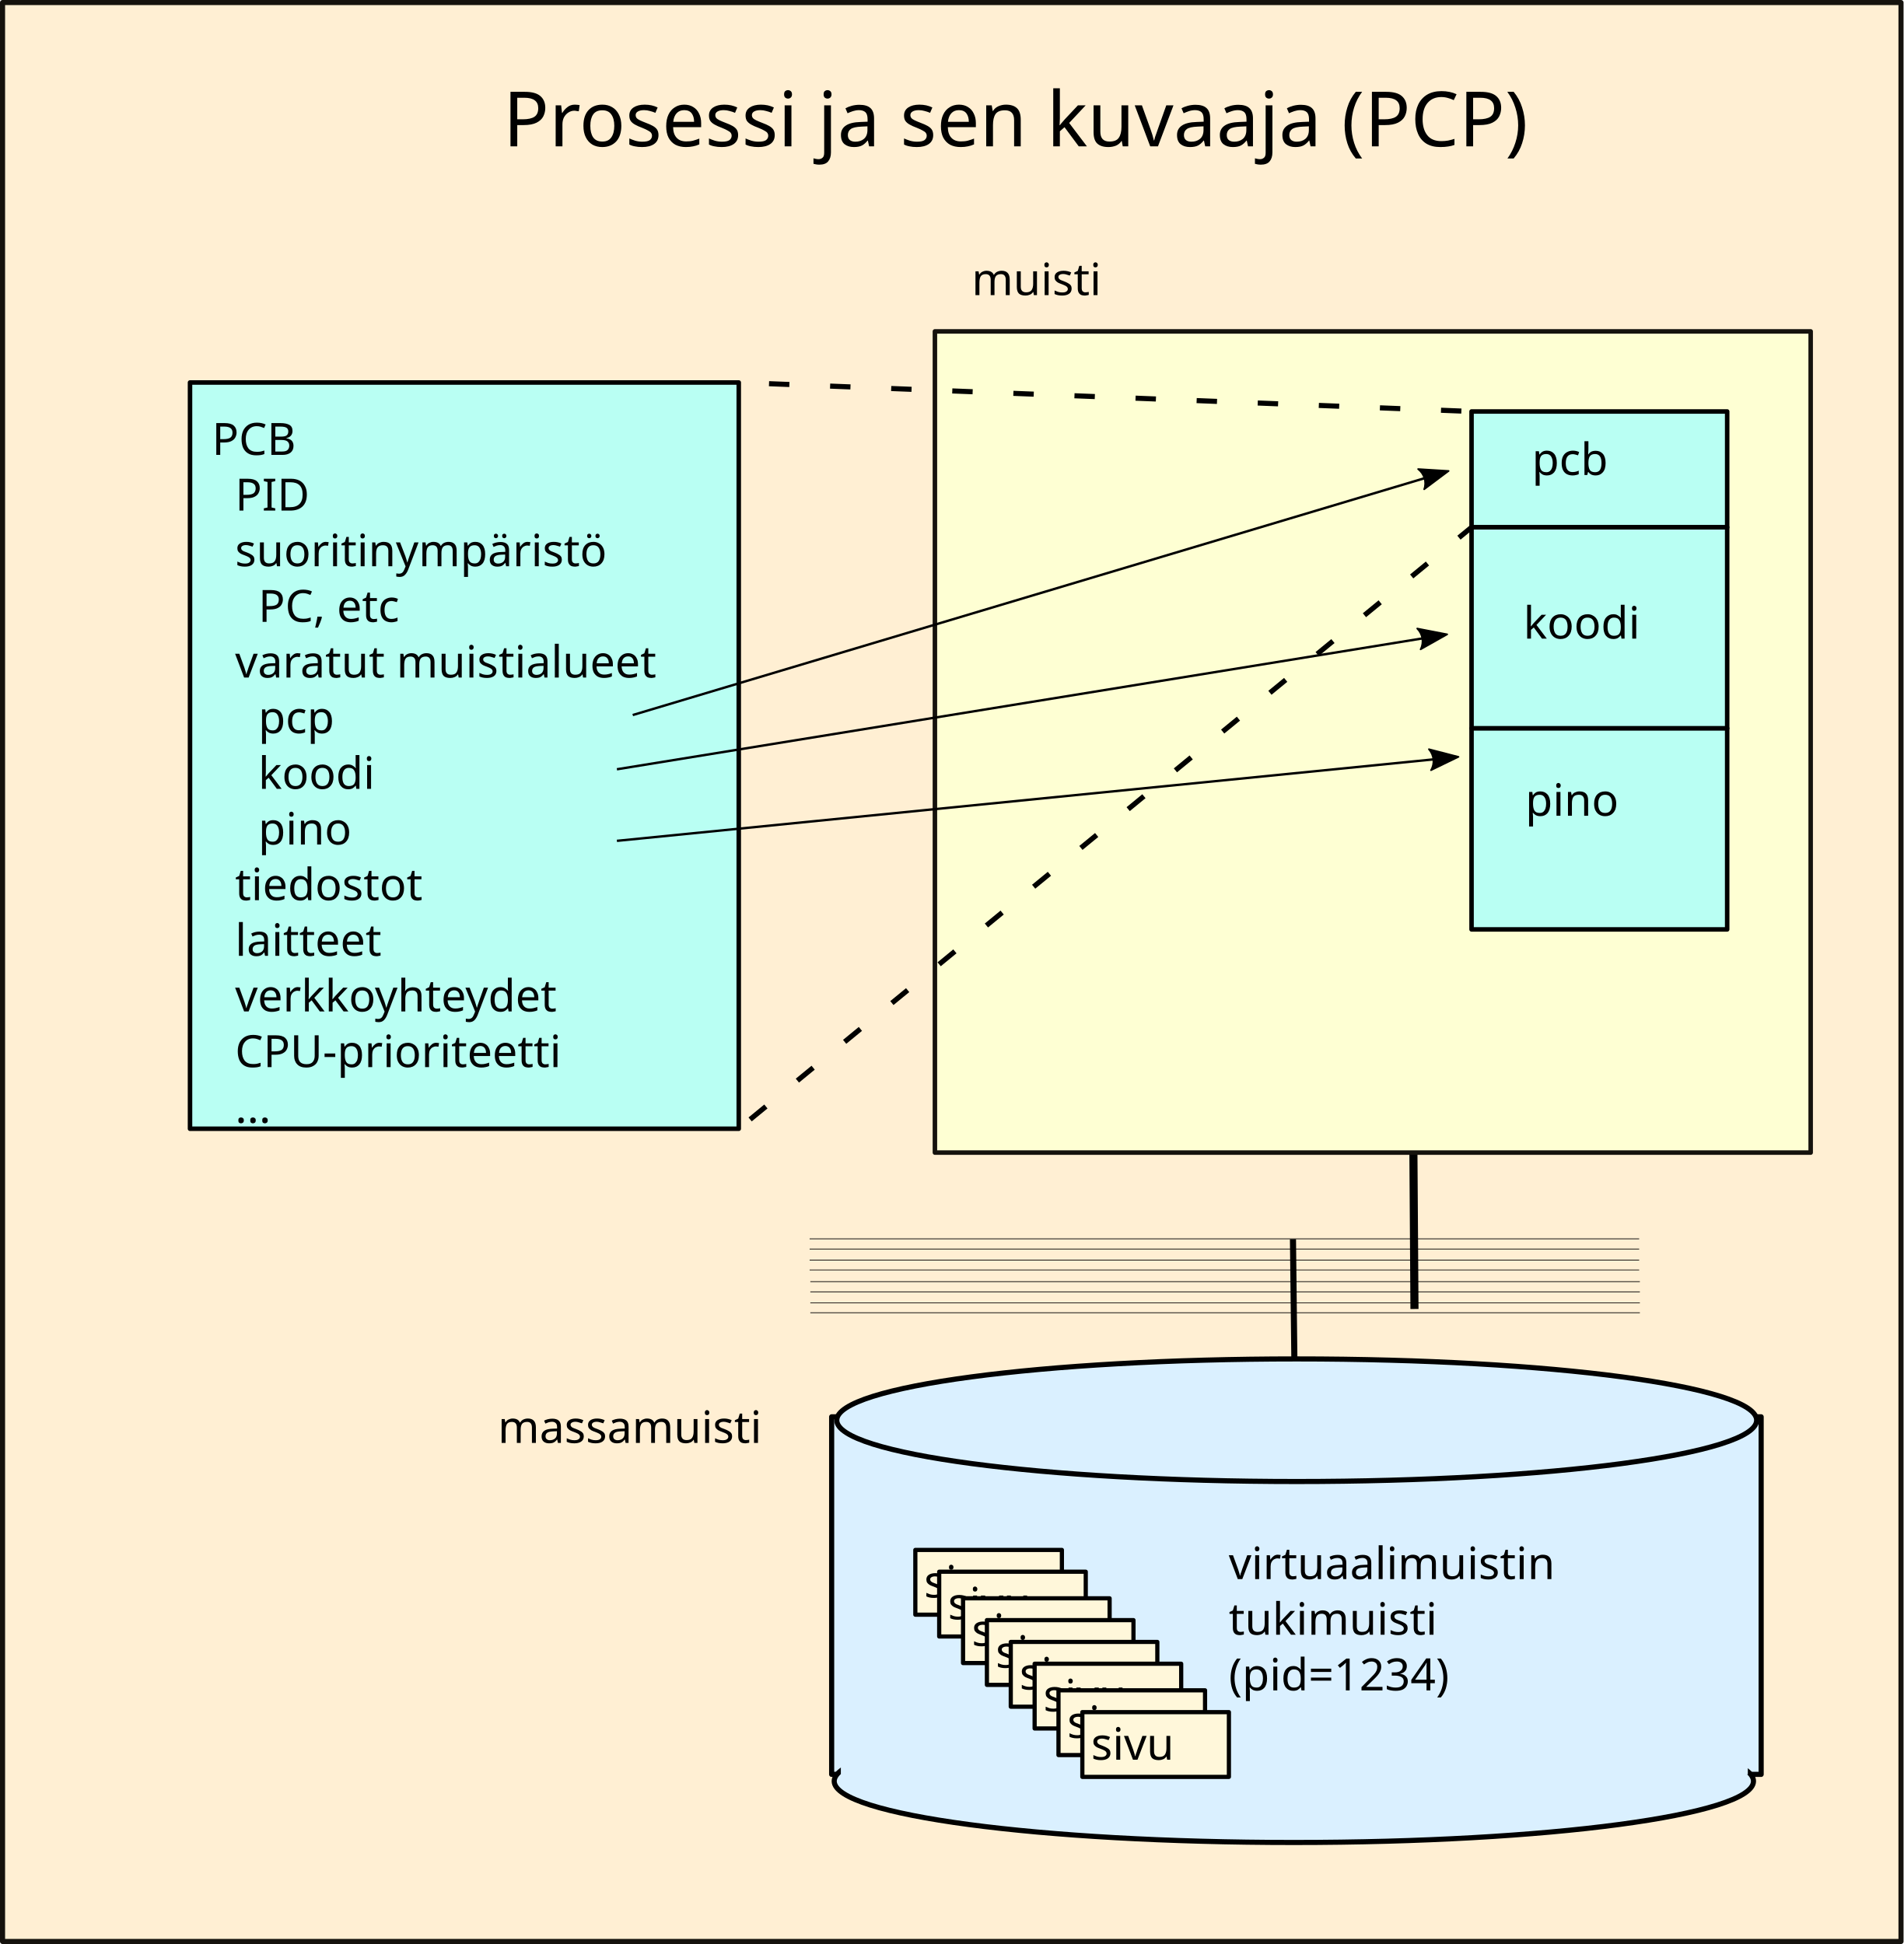
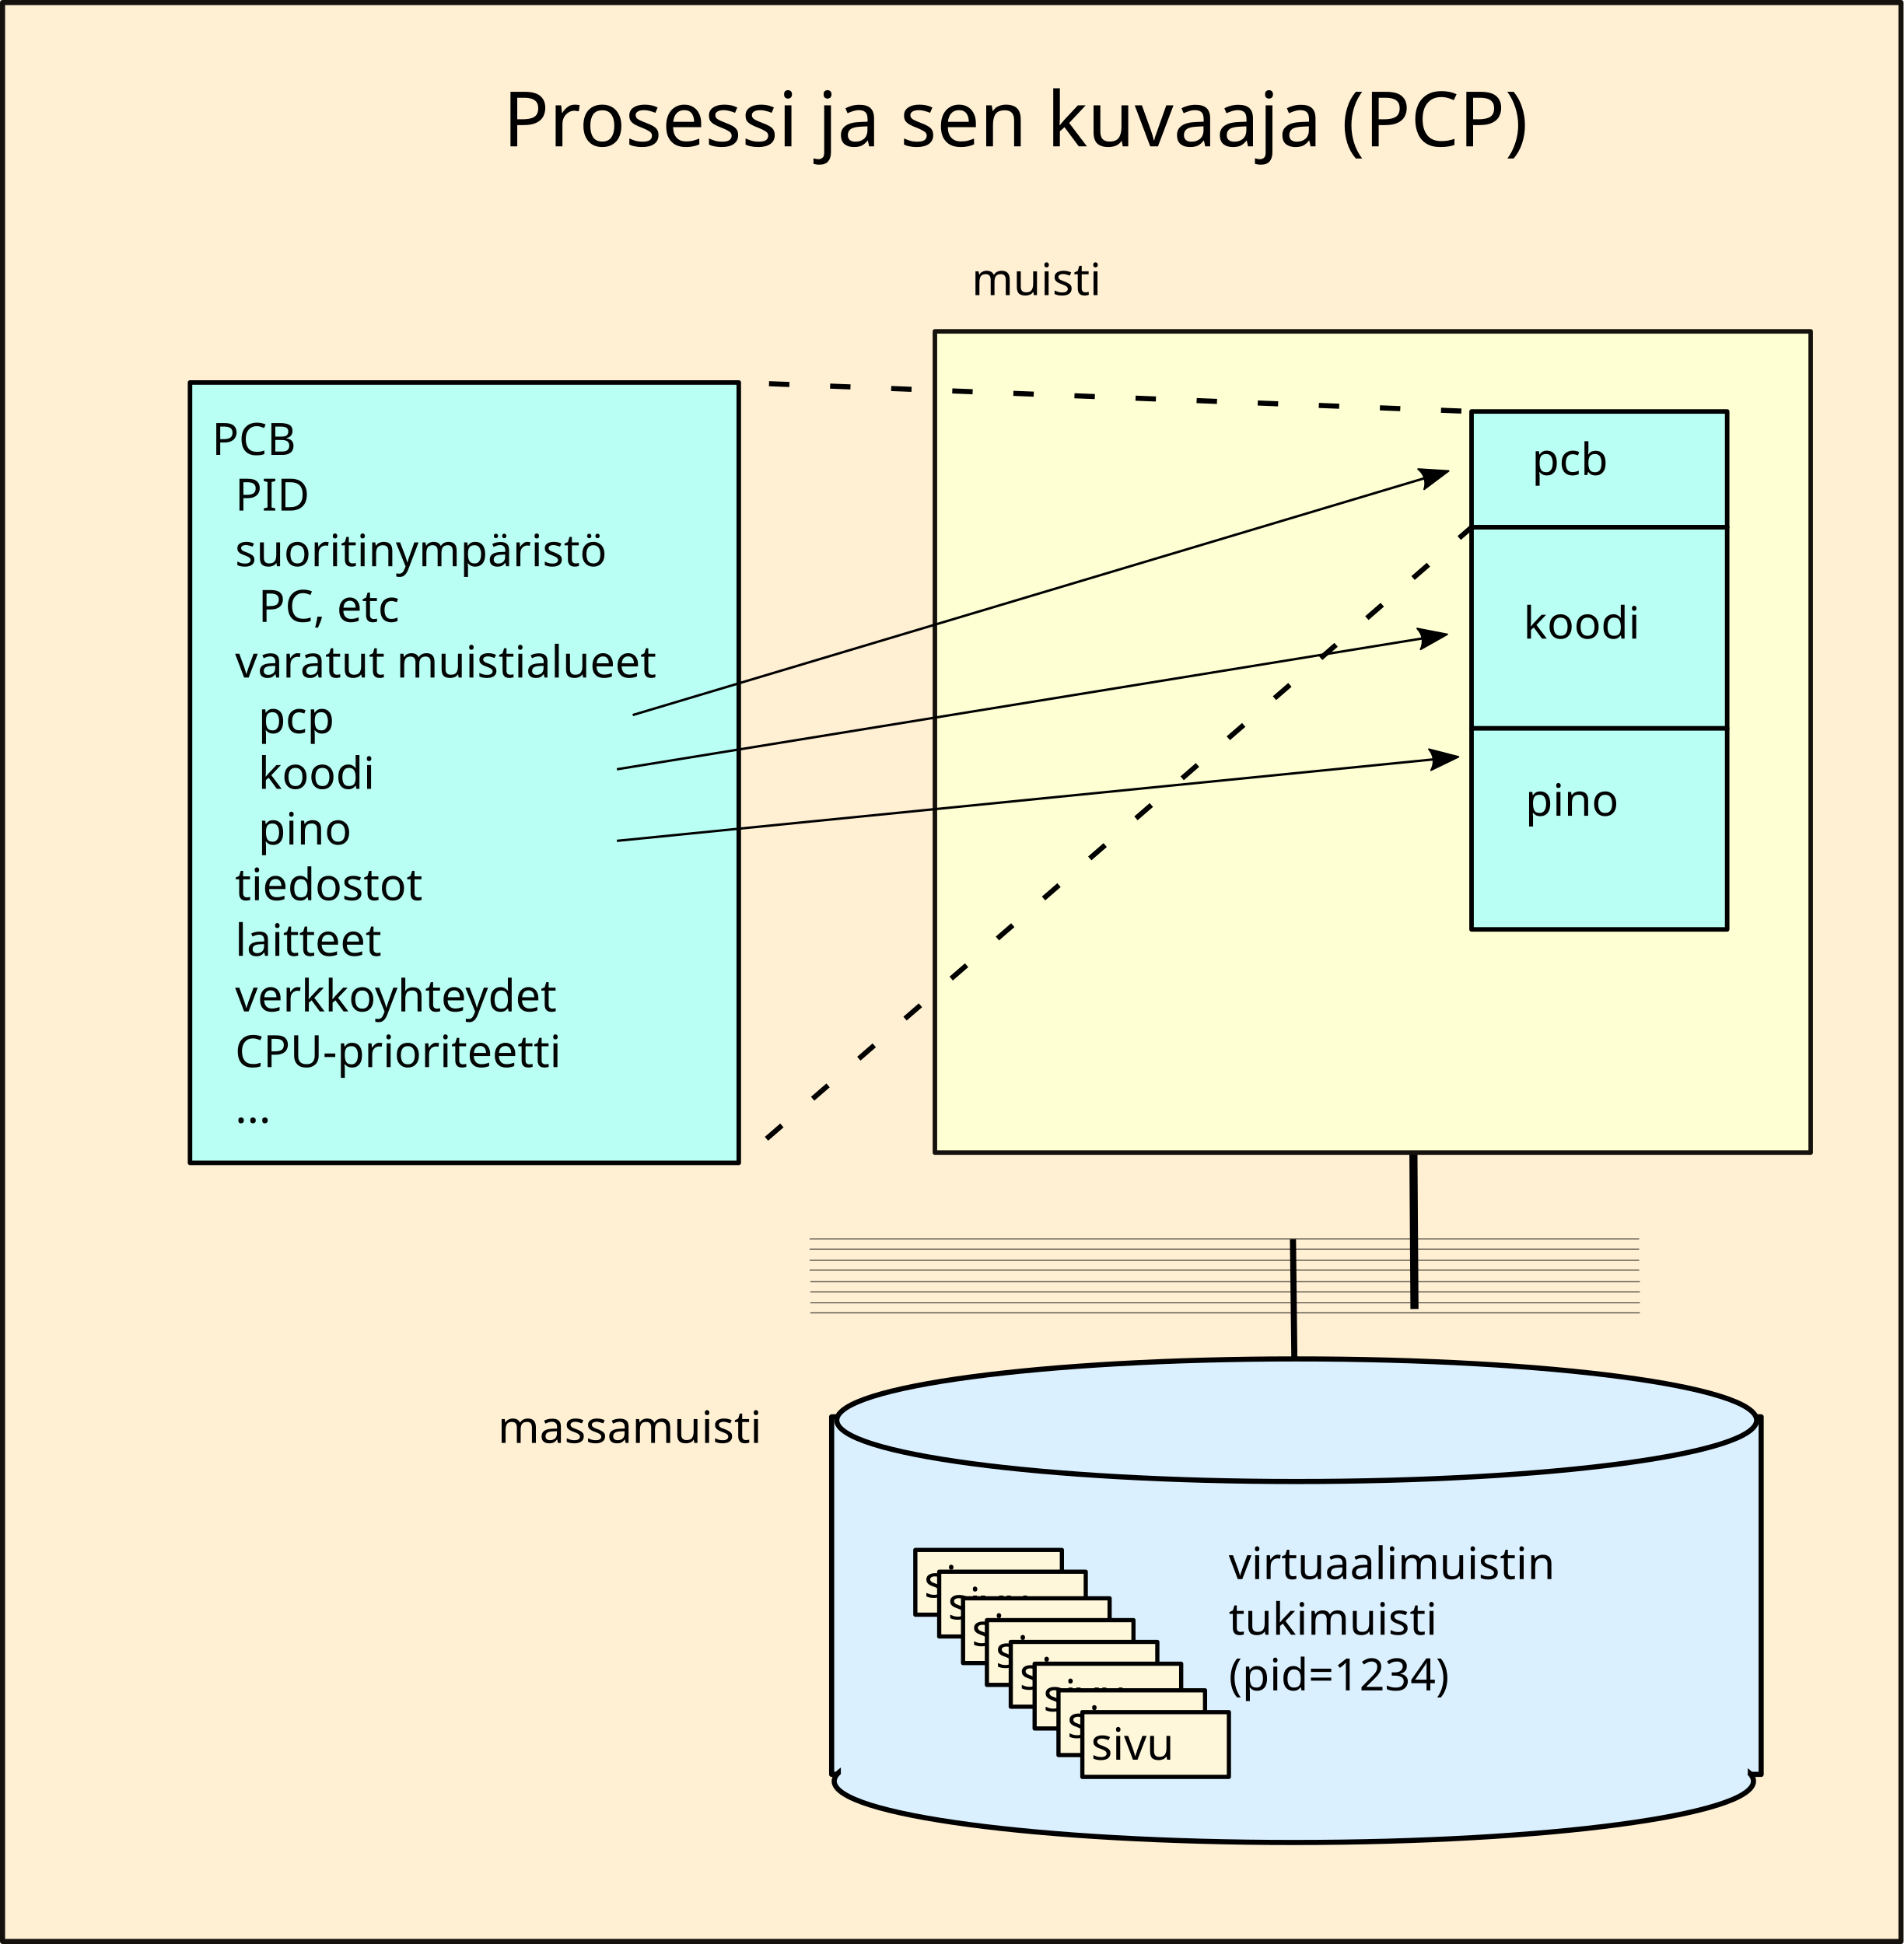
<svg xmlns="http://www.w3.org/2000/svg" id="svg995" version="1.1" viewBox="0 0 211.098 215.633" height="215.633mm" width="211.098mm">
  <defs id="defs989">
    <marker style="overflow:visible" id="Arrow2Lend" refX="0" refY="0" orient="auto">
      <path transform="matrix(-1.1,0,0,-1.1,-1.1,0)" d="M 8.719,4.034 -2.207,0.016 8.719,-4.002 c -1.745,2.372 -1.735,5.617 -6e-7,8.035 z" style="fill:#000000;fill-opacity:1;fill-rule:evenodd;stroke:#000000;stroke-width:0.625;stroke-linejoin:round;stroke-opacity:1" id="path5972" />
    </marker>
    <marker style="overflow:visible" id="Arrow2Mend" refX="0" refY="0" orient="auto">
      <path transform="scale(-0.6)" d="M 8.719,4.034 -2.207,0.016 8.719,-4.002 c -1.745,2.372 -1.735,5.617 -6e-7,8.035 z" style="fill:#000000;fill-opacity:1;fill-rule:evenodd;stroke:#000000;stroke-width:0.625;stroke-linejoin:round;stroke-opacity:1" id="path5978" />
    </marker>
    <marker style="overflow:visible" id="Arrow2Lend-2" refX="0" refY="0" orient="auto">
      <path transform="matrix(-1.1,0,0,-1.1,-1.1,0)" d="M 8.719,4.034 -2.207,0.016 8.719,-4.002 c -1.745,2.372 -1.735,5.617 -6e-7,8.035 z" style="fill:#000000;fill-opacity:1;fill-rule:evenodd;stroke:#000000;stroke-width:0.625;stroke-linejoin:round;stroke-opacity:1" id="path5972-7" />
    </marker>
    <marker style="overflow:visible" id="Arrow2Lend-8" refX="0" refY="0" orient="auto">
      <path transform="matrix(-1.1,0,0,-1.1,-1.1,0)" d="M 8.719,4.034 -2.207,0.016 8.719,-4.002 c -1.745,2.372 -1.735,5.617 -6e-7,8.035 z" style="fill:#000000;fill-opacity:1;fill-rule:evenodd;stroke:#000000;stroke-width:0.625;stroke-linejoin:round;stroke-opacity:1" id="path5972-8" />
    </marker>
  </defs>
  <g transform="translate(0.2825,-0.3841665)" id="layer1">
    <rect y="0.667" x="0" height="215.068" width="210.533" id="rect7451" style="opacity:1;fill:#ffefd3;fill-opacity:1;stroke:#15120d;stroke-width:0.565;stroke-linecap:round;stroke-linejoin:round;stroke-miterlimit:4;stroke-dasharray:none;stroke-dashoffset:5.65;stroke-opacity:1" />
    <text id="text5433-7-7" y="16.616" x="55.501" style="font-style:normal;font-variant:normal;font-weight:normal;font-stretch:normal;font-size:8.467px;line-height:1.25;font-family:sans-serif;-inkscape-font-specification:'sans-serif, Normal';font-variant-ligatures:normal;font-variant-caps:normal;font-variant-numeric:normal;font-feature-settings:normal;text-align:start;letter-spacing:0px;word-spacing:0px;writing-mode:lr-tb;text-anchor:start;fill:#000000;fill-opacity:1;stroke:none;stroke-width:0.265" xml:space="preserve">
      <tspan y="16.616" x="55.501" id="tspan941">Prosessi ja sen kuvaaja (PCP)</tspan>
    </text>
-     <rect y="42.811" x="20.789" height="82.777" width="60.854" id="rect13466" style="opacity:1;fill:#b9fff3;fill-opacity:1;stroke:#000000;stroke-width:0.5;stroke-linecap:round;stroke-linejoin:round;stroke-miterlimit:4;stroke-dasharray:none;stroke-dashoffset:0;stroke-opacity:1" />
+     <rect y="42.811" x="20.789" height="86.557" width="60.854" id="rect13466" style="opacity:1;fill:#b9fff3;fill-opacity:1;stroke:#000000;stroke-width:0.5;stroke-linecap:round;stroke-linejoin:round;stroke-miterlimit:4;stroke-dasharray:none;stroke-dashoffset:0;stroke-opacity:1" />
    <text id="text5433-6" y="50.843" x="23.219" style="font-style:normal;font-variant:normal;font-weight:normal;font-stretch:normal;font-size:4.939px;line-height:1.25;font-family:sans-serif;-inkscape-font-specification:'sans-serif, Normal';font-variant-ligatures:normal;font-variant-caps:normal;font-variant-numeric:normal;font-feature-settings:normal;text-align:start;letter-spacing:0px;word-spacing:0px;writing-mode:lr-tb;text-anchor:start;opacity:0.98;fill:#000000;fill-opacity:1;stroke:none;stroke-width:0.265" xml:space="preserve">
      <tspan y="50.843" x="23.219" id="tspan7453">PCB</tspan>
      <tspan y="57.017" x="23.219" id="tspan7455">  PID</tspan>
      <tspan y="63.19" x="23.219" id="tspan7457">  suoritinympäristö</tspan>
      <tspan y="69.364" x="23.219" id="tspan7459">    PC, etc</tspan>
      <tspan y="75.537" x="23.219" id="tspan7461">  varatut muistialueet</tspan>
      <tspan y="81.711" x="23.219" id="tspan7463">    pcp</tspan>
      <tspan y="87.885" x="23.219" id="tspan7465">    koodi</tspan>
      <tspan y="94.058" x="23.219" id="tspan7467">    pino</tspan>
      <tspan y="100.232" x="23.219" id="tspan7469">  tiedostot</tspan>
      <tspan y="106.406" x="23.219" id="tspan7471">  laitteet</tspan>
      <tspan y="112.579" x="23.219" id="tspan7473">  verkkoyhteydet</tspan>
      <tspan y="118.753" x="23.219" id="tspan7475">  CPU-prioriteetti</tspan>
      <tspan y="124.926" x="23.219" id="tspan7477">  ...</tspan>
    </text>
    <text id="text5433-4-0" y="33.122" x="107.474" style="font-style:normal;font-variant:normal;font-weight:normal;font-stretch:normal;font-size:4.939px;line-height:1.25;font-family:sans-serif;-inkscape-font-specification:'sans-serif, Normal';font-variant-ligatures:normal;font-variant-caps:normal;font-variant-numeric:normal;font-feature-settings:normal;text-align:start;letter-spacing:0px;word-spacing:0px;writing-mode:lr-tb;text-anchor:start;fill:#000000;fill-opacity:1;stroke:none;stroke-width:0.265" xml:space="preserve">
      <tspan y="33.122" x="107.474" id="tspan5528">muisti</tspan>
    </text>
    <path id="path3832-9" d="m 156.341,110.555 c 0.237,35.025 0.237,35.025 0.237,35.025" style="fill:none;stroke:#000000;stroke-width:0.897;stroke-linecap:butt;stroke-linejoin:miter;stroke-miterlimit:4;stroke-dasharray:none;stroke-opacity:1" />
    <path id="path3832" d="m 143.104,137.841 0.234,20.132 z" style="fill:none;stroke:#000000;stroke-width:0.676;stroke-linecap:butt;stroke-linejoin:miter;stroke-miterlimit:4;stroke-dasharray:none;stroke-opacity:1" />
    <g transform="matrix(0.5134657,0,0,0.3023351,81.54557,87.6419)" style="stroke:#000000;stroke-opacity:1" id="g3828">
      <path style="fill:none;stroke:#000000;stroke-width:0.265px;stroke-linecap:butt;stroke-linejoin:miter;stroke-opacity:1" d="m 15.497,165.897 c 179.161,0 179.161,0 179.161,0" id="path28" />
      <path style="fill:none;stroke:#000000;stroke-width:0.265px;stroke-linecap:butt;stroke-linejoin:miter;stroke-opacity:1" d="M 194.658,177.182 Z" id="path30" />
      <path style="fill:none;stroke:#000000;stroke-width:0.265px;stroke-linecap:butt;stroke-linejoin:miter;stroke-opacity:1" d="m 15.497,169.641 c 179.161,0 179.161,0 179.161,0" id="path28-2" />
      <path style="fill:none;stroke:#000000;stroke-width:0.265px;stroke-linecap:butt;stroke-linejoin:miter;stroke-opacity:1" d="m 15.497,173.704 c 179.161,0 179.161,0 179.161,0" id="path28-1" />
      <path style="fill:none;stroke:#000000;stroke-width:0.265px;stroke-linecap:butt;stroke-linejoin:miter;stroke-opacity:1" d="m 15.497,177.314 c 179.161,0 179.161,0 179.161,0" id="path28-5" />
      <path style="fill:none;stroke:#000000;stroke-width:0.265px;stroke-linecap:butt;stroke-linejoin:miter;stroke-opacity:1" d="m 15.648,181.603 c 179.16,0 179.16,0 179.16,0" id="path28-11" />
      <path style="fill:none;stroke:#000000;stroke-width:0.265px;stroke-linecap:butt;stroke-linejoin:miter;stroke-opacity:1" d="M 194.808,192.887 Z" id="path30-2" />
      <path style="fill:none;stroke:#000000;stroke-width:0.265px;stroke-linecap:butt;stroke-linejoin:miter;stroke-opacity:1" d="m 15.648,185.347 c 179.16,0 179.16,0 179.16,0" id="path28-2-3" />
      <path style="fill:none;stroke:#000000;stroke-width:0.265px;stroke-linecap:butt;stroke-linejoin:miter;stroke-opacity:1" d="m 15.648,189.41 c 179.16,0 179.16,0 179.16,0" id="path28-1-8" />
      <path style="fill:none;stroke:#000000;stroke-width:0.265px;stroke-linecap:butt;stroke-linejoin:miter;stroke-opacity:1" d="m 15.648,193.02 c 179.16,0 179.16,0 179.16,0" id="path28-5-7" />
    </g>
    <rect y="157.541" x="91.945" height="39.661" width="103.079" id="rect1492" style="opacity:1;fill:#daf0ff;fill-opacity:1;stroke:#000000;stroke-width:0.569;stroke-linecap:round;stroke-linejoin:round;stroke-miterlimit:4;stroke-dasharray:none;stroke-dashoffset:0;stroke-opacity:1" />
    <ellipse ry="6.799" rx="50.973" cy="197.957" cx="143.201" id="path1494-1" style="opacity:1;fill:#daf0ff;fill-opacity:1;stroke:#000000;stroke-width:0.569;stroke-linecap:round;stroke-linejoin:round;stroke-miterlimit:4;stroke-dasharray:none;stroke-dashoffset:0;stroke-opacity:1" />
    <rect y="159.429" x="92.965" height="37.772" width="100.58" id="rect1492-8" style="opacity:1;fill:#daf0ff;fill-opacity:1;stroke:none;stroke-width:0.569;stroke-linecap:round;stroke-linejoin:round;stroke-miterlimit:4;stroke-dasharray:none;stroke-dashoffset:0;stroke-opacity:1" />
    <ellipse ry="6.799" rx="51.006" cy="157.918" cx="143.518" id="path1494" style="opacity:1;fill:#daf0ff;fill-opacity:1;stroke:#000000;stroke-width:0.569;stroke-linecap:round;stroke-linejoin:round;stroke-miterlimit:4;stroke-dasharray:none;stroke-dashoffset:0;stroke-opacity:1" />
    <g id="g1973-9" transform="translate(20.52738,51.63157)">
      <g id="g1796-5">
        <g id="g1728-0">
          <g id="g1550-8">
            <rect y="120.674" x="80.698" height="7.182" width="16.253" id="rect1401-2-8-5-4-5-1" style="opacity:1;fill:#fff7da;fill-opacity:1;stroke:#000000;stroke-width:0.465;stroke-linecap:round;stroke-linejoin:round;stroke-miterlimit:4;stroke-dasharray:none;stroke-dashoffset:0;stroke-opacity:1" />
            <text id="text1407-1-4-7" y="125.953" x="81.67" style="font-style:normal;font-variant:normal;font-weight:normal;font-stretch:normal;font-size:4.939px;line-height:1.25;font-family:sans-serif;-inkscape-font-specification:'sans-serif, Normal';font-variant-ligatures:normal;font-variant-caps:normal;font-variant-numeric:normal;font-feature-settings:normal;text-align:start;letter-spacing:0px;word-spacing:0px;writing-mode:lr-tb;text-anchor:start;fill:#000000;fill-opacity:1;stroke:none;stroke-width:0.265" xml:space="preserve">
              <tspan y="125.953" x="81.67" id="tspan1525-81">sivu</tspan>
            </text>
          </g>
          <g transform="translate(2.645833,2.419049)" id="g1550-4-5">
            <rect y="120.674" x="80.698" height="7.182" width="16.253" id="rect1401-2-8-5-4-5-6-6" style="opacity:1;fill:#fff7da;fill-opacity:1;stroke:#000000;stroke-width:0.465;stroke-linecap:round;stroke-linejoin:round;stroke-miterlimit:4;stroke-dasharray:none;stroke-dashoffset:0;stroke-opacity:1" />
            <text id="text1407-1-4-6-7" y="125.953" x="81.67" style="font-style:normal;font-variant:normal;font-weight:normal;font-stretch:normal;font-size:4.939px;line-height:1.25;font-family:sans-serif;-inkscape-font-specification:'sans-serif, Normal';font-variant-ligatures:normal;font-variant-caps:normal;font-variant-numeric:normal;font-feature-settings:normal;text-align:start;letter-spacing:0px;word-spacing:0px;writing-mode:lr-tb;text-anchor:start;fill:#000000;fill-opacity:1;stroke:none;stroke-width:0.265" xml:space="preserve">
              <tspan y="125.953" x="81.67" id="tspan1525-4-6">sivu</tspan>
            </text>
          </g>
        </g>
        <g id="g1728-1-4" transform="translate(5.291667,5.367264)">
          <g id="g1550-3-6">
            <rect y="120.674" x="80.698" height="7.182" width="16.253" id="rect1401-2-8-5-4-5-3-3" style="opacity:1;fill:#fff7da;fill-opacity:1;stroke:#000000;stroke-width:0.465;stroke-linecap:round;stroke-linejoin:round;stroke-miterlimit:4;stroke-dasharray:none;stroke-dashoffset:0;stroke-opacity:1" />
            <text id="text1407-1-4-68-3" y="125.953" x="81.67" style="font-style:normal;font-variant:normal;font-weight:normal;font-stretch:normal;font-size:4.939px;line-height:1.25;font-family:sans-serif;-inkscape-font-specification:'sans-serif, Normal';font-variant-ligatures:normal;font-variant-caps:normal;font-variant-numeric:normal;font-feature-settings:normal;text-align:start;letter-spacing:0px;word-spacing:0px;writing-mode:lr-tb;text-anchor:start;fill:#000000;fill-opacity:1;stroke:none;stroke-width:0.265" xml:space="preserve">
              <tspan y="125.953" x="81.67" id="tspan1525-8-6">sivu</tspan>
            </text>
          </g>
          <g transform="translate(2.645833,2.419049)" id="g1550-4-2-2">
            <rect y="120.674" x="80.698" height="7.182" width="16.253" id="rect1401-2-8-5-4-5-6-1-2" style="opacity:1;fill:#fff7da;fill-opacity:1;stroke:#000000;stroke-width:0.465;stroke-linecap:round;stroke-linejoin:round;stroke-miterlimit:4;stroke-dasharray:none;stroke-dashoffset:0;stroke-opacity:1" />
            <text id="text1407-1-4-6-0-1" y="125.953" x="81.67" style="font-style:normal;font-variant:normal;font-weight:normal;font-stretch:normal;font-size:4.939px;line-height:1.25;font-family:sans-serif;-inkscape-font-specification:'sans-serif, Normal';font-variant-ligatures:normal;font-variant-caps:normal;font-variant-numeric:normal;font-feature-settings:normal;text-align:start;letter-spacing:0px;word-spacing:0px;writing-mode:lr-tb;text-anchor:start;fill:#000000;fill-opacity:1;stroke:none;stroke-width:0.265" xml:space="preserve">
              <tspan y="125.953" x="81.67" id="tspan1525-4-3-5">sivu</tspan>
            </text>
          </g>
        </g>
      </g>
      <g transform="translate(10.58333,10.20536)" id="g1796-1-2">
        <g id="g1728-5-4">
          <g id="g1550-0-6">
            <rect y="120.674" x="80.698" height="7.182" width="16.253" id="rect1401-2-8-5-4-5-68-6" style="opacity:1;fill:#fff7da;fill-opacity:1;stroke:#000000;stroke-width:0.465;stroke-linecap:round;stroke-linejoin:round;stroke-miterlimit:4;stroke-dasharray:none;stroke-dashoffset:0;stroke-opacity:1" />
            <text id="text1407-1-4-4-6" y="125.953" x="81.67" style="font-style:normal;font-variant:normal;font-weight:normal;font-stretch:normal;font-size:4.939px;line-height:1.25;font-family:sans-serif;-inkscape-font-specification:'sans-serif, Normal';font-variant-ligatures:normal;font-variant-caps:normal;font-variant-numeric:normal;font-feature-settings:normal;text-align:start;letter-spacing:0px;word-spacing:0px;writing-mode:lr-tb;text-anchor:start;fill:#000000;fill-opacity:1;stroke:none;stroke-width:0.265" xml:space="preserve">
              <tspan y="125.953" x="81.67" id="tspan1525-45-5">sivu</tspan>
            </text>
          </g>
          <g transform="translate(2.645833,2.419049)" id="g1550-4-0-5">
            <rect y="120.674" x="80.698" height="7.182" width="16.253" id="rect1401-2-8-5-4-5-6-0-0" style="opacity:1;fill:#fff7da;fill-opacity:1;stroke:#000000;stroke-width:0.465;stroke-linecap:round;stroke-linejoin:round;stroke-miterlimit:4;stroke-dasharray:none;stroke-dashoffset:0;stroke-opacity:1" />
            <text id="text1407-1-4-6-5-3" y="125.953" x="81.67" style="font-style:normal;font-variant:normal;font-weight:normal;font-stretch:normal;font-size:4.939px;line-height:1.25;font-family:sans-serif;-inkscape-font-specification:'sans-serif, Normal';font-variant-ligatures:normal;font-variant-caps:normal;font-variant-numeric:normal;font-feature-settings:normal;text-align:start;letter-spacing:0px;word-spacing:0px;writing-mode:lr-tb;text-anchor:start;fill:#000000;fill-opacity:1;stroke:none;stroke-width:0.265" xml:space="preserve">
              <tspan y="125.953" x="81.67" id="tspan1525-4-8-5">sivu</tspan>
            </text>
          </g>
        </g>
        <g id="g1728-1-3-8" transform="translate(5.291667,5.367264)">
          <g id="g1550-3-7-0">
            <rect y="120.674" x="80.698" height="7.182" width="16.253" id="rect1401-2-8-5-4-5-3-9-8" style="opacity:1;fill:#fff7da;fill-opacity:1;stroke:#000000;stroke-width:0.465;stroke-linecap:round;stroke-linejoin:round;stroke-miterlimit:4;stroke-dasharray:none;stroke-dashoffset:0;stroke-opacity:1" />
            <text id="text1407-1-4-68-6-6" y="125.953" x="81.67" style="font-style:normal;font-variant:normal;font-weight:normal;font-stretch:normal;font-size:4.939px;line-height:1.25;font-family:sans-serif;-inkscape-font-specification:'sans-serif, Normal';font-variant-ligatures:normal;font-variant-caps:normal;font-variant-numeric:normal;font-feature-settings:normal;text-align:start;letter-spacing:0px;word-spacing:0px;writing-mode:lr-tb;text-anchor:start;fill:#000000;fill-opacity:1;stroke:none;stroke-width:0.265" xml:space="preserve">
              <tspan y="125.953" x="81.67" id="tspan1525-8-5-2">sivu</tspan>
            </text>
          </g>
          <g transform="translate(2.645833,2.419049)" id="g1550-4-2-8-4">
            <rect y="120.674" x="80.698" height="7.182" width="16.253" id="rect1401-2-8-5-4-5-6-1-1-5" style="opacity:1;fill:#fff7da;fill-opacity:1;stroke:#000000;stroke-width:0.465;stroke-linecap:round;stroke-linejoin:round;stroke-miterlimit:4;stroke-dasharray:none;stroke-dashoffset:0;stroke-opacity:1" />
            <text id="text1407-1-4-6-0-3-9" y="125.953" x="81.67" style="font-style:normal;font-variant:normal;font-weight:normal;font-stretch:normal;font-size:4.939px;line-height:1.25;font-family:sans-serif;-inkscape-font-specification:'sans-serif, Normal';font-variant-ligatures:normal;font-variant-caps:normal;font-variant-numeric:normal;font-feature-settings:normal;text-align:start;letter-spacing:0px;word-spacing:0px;writing-mode:lr-tb;text-anchor:start;fill:#000000;fill-opacity:1;stroke:none;stroke-width:0.265" xml:space="preserve">
              <tspan y="125.953" x="81.67" id="tspan1525-4-3-0-5">sivu</tspan>
            </text>
          </g>
        </g>
      </g>
    </g>
    <text id="text1407-6" y="160.431" x="54.924" style="font-style:normal;font-variant:normal;font-weight:normal;font-stretch:normal;font-size:4.939px;line-height:1.25;font-family:sans-serif;-inkscape-font-specification:'sans-serif, Normal';font-variant-ligatures:normal;font-variant-caps:normal;font-variant-numeric:normal;font-feature-settings:normal;text-align:start;letter-spacing:0px;word-spacing:0px;writing-mode:lr-tb;text-anchor:start;fill:#000000;fill-opacity:1;stroke:none;stroke-width:0.265" xml:space="preserve">
      <tspan y="160.431" x="54.924" id="tspan7449">massamuisti</tspan>
    </text>
    <rect y="37.141" x="103.396" height="91.092" width="97.12" id="rect13466-3-3-4-9" style="opacity:1;fill:#feffd3;fill-opacity:1;stroke:#15120d;stroke-width:0.5;stroke-linecap:round;stroke-linejoin:round;stroke-miterlimit:4;stroke-dasharray:none;stroke-dashoffset:0;stroke-opacity:1" />
    <rect y="46.024" x="162.908" height="12.851" width="28.348" id="rect13466-7" style="opacity:1;fill:#b9fff3;fill-opacity:1;stroke:#000000;stroke-width:0.5;stroke-linecap:round;stroke-linejoin:round;stroke-miterlimit:4;stroke-dasharray:none;stroke-dashoffset:0;stroke-opacity:1" />
    <rect y="58.875" x="162.908" height="22.301" width="28.348" id="rect13466-3-9" style="opacity:1;fill:#b9fff3;fill-opacity:1;stroke:#000000;stroke-width:0.5;stroke-linecap:round;stroke-linejoin:round;stroke-miterlimit:4;stroke-dasharray:none;stroke-dashoffset:0;stroke-opacity:1" />
    <rect y="81.176" x="162.908" height="22.301" width="28.348" id="rect13466-3-9-4" style="opacity:1;fill:#b9fff3;fill-opacity:1;stroke:#000000;stroke-width:0.5;stroke-linecap:round;stroke-linejoin:round;stroke-miterlimit:4;stroke-dasharray:none;stroke-dashoffset:0;stroke-opacity:1" />
    <text id="text1407-6-3" y="90.87" x="168.867" style="font-style:normal;font-variant:normal;font-weight:normal;font-stretch:normal;font-size:4.939px;line-height:1.25;font-family:sans-serif;-inkscape-font-specification:'sans-serif, Normal';font-variant-ligatures:normal;font-variant-caps:normal;font-variant-numeric:normal;font-feature-settings:normal;text-align:start;letter-spacing:0px;word-spacing:0px;writing-mode:lr-tb;text-anchor:start;fill:#000000;fill-opacity:1;stroke:none;stroke-width:0.265" xml:space="preserve">
      <tspan y="90.87" x="168.867" id="tspan5941">pino</tspan>
    </text>
    <text id="text1407-6-3-8" y="53.073" x="169.597" style="font-style:normal;font-variant:normal;font-weight:normal;font-stretch:normal;font-size:4.939px;line-height:1.25;font-family:sans-serif;-inkscape-font-specification:'sans-serif, Normal';font-variant-ligatures:normal;font-variant-caps:normal;font-variant-numeric:normal;font-feature-settings:normal;text-align:start;letter-spacing:0px;word-spacing:0px;writing-mode:lr-tb;text-anchor:start;fill:#000000;fill-opacity:1;stroke:none;stroke-width:0.265" xml:space="preserve">
      <tspan id="tspan5903-3" x="169.597" y="53.073" style="stroke-width:0.265">pcb</tspan>
    </text>
    <text id="text1407-6-3-9" y="71.216" x="168.655" style="font-style:normal;font-variant:normal;font-weight:normal;font-stretch:normal;font-size:4.939px;line-height:1.25;font-family:sans-serif;-inkscape-font-specification:'sans-serif, Normal';font-variant-ligatures:normal;font-variant-caps:normal;font-variant-numeric:normal;font-feature-settings:normal;text-align:start;letter-spacing:0px;word-spacing:0px;writing-mode:lr-tb;text-anchor:start;fill:#000000;fill-opacity:1;stroke:none;stroke-width:0.265" xml:space="preserve">
      <tspan y="71.216" x="168.655" id="tspan5939">koodi</tspan>
    </text>
    <path id="path5943" d="M 162.908,46.024 C 81.643,42.811 81.643,42.811 81.643,42.811" style="fill:none;stroke:#000000;stroke-width:0.565;stroke-linecap:butt;stroke-linejoin:miter;stroke-miterlimit:4;stroke-dasharray:2.26, 4.52;stroke-dashoffset:5.65;stroke-opacity:1" />
-     <path id="path5945" d="M 162.908,58.875 C 81.643,125.588 81.643,125.588 81.643,125.588" style="fill:#feffd3;fill-opacity:1;stroke:#000000;stroke-width:0.565;stroke-linecap:butt;stroke-linejoin:miter;stroke-miterlimit:4;stroke-dasharray:2.26, 4.52;stroke-dashoffset:0.452;stroke-opacity:1" />
+     <path id="path5945" d="M 162.908,58.875 C 81.643,129.368 81.643,129.368 81.643,129.368" style="fill:#feffd3;fill-opacity:1;stroke:#000000;stroke-width:0.565;stroke-linecap:butt;stroke-linejoin:miter;stroke-miterlimit:4;stroke-dasharray:2.26, 4.52;stroke-dashoffset:0.452;stroke-opacity:1" />
    <path id="path5949" d="M 69.886,79.698 C 160.032,52.728 160.032,52.728 160.032,52.728" style="fill:none;stroke:#000000;stroke-width:0.265px;stroke-linecap:butt;stroke-linejoin:miter;stroke-opacity:1;marker-end:url(#Arrow2Lend)" />
    <path id="path5949-7" d="M 68.131,93.653 C 161.112,84.375 161.112,84.375 161.112,84.375" style="fill:none;stroke:#000000;stroke-width:0.265px;stroke-linecap:butt;stroke-linejoin:miter;stroke-opacity:1;marker-end:url(#Arrow2Lend-2)" />
    <text id="text1407-6-6" y="175.537" x="135.983" style="font-style:normal;font-variant:normal;font-weight:normal;font-stretch:normal;font-size:4.939px;line-height:1.25;font-family:sans-serif;-inkscape-font-specification:'sans-serif, Normal';font-variant-ligatures:normal;font-variant-caps:normal;font-variant-numeric:normal;font-feature-settings:normal;text-align:start;letter-spacing:0px;word-spacing:0px;writing-mode:lr-tb;text-anchor:start;fill:#000000;fill-opacity:1;stroke:none;stroke-width:0.265" xml:space="preserve">
      <tspan y="175.537" x="135.983" id="tspan7443">virtuaalimuistin</tspan>
      <tspan y="181.711" x="135.983" id="tspan7445">tukimuisti </tspan>
      <tspan y="187.884" x="135.983" id="tspan7447">(pid=1234)</tspan>
    </text>
    <path id="path5949-8" d="M 68.131,85.715 C 159.866,70.807 159.866,70.807 159.866,70.807" style="fill:none;stroke:#000000;stroke-width:0.265px;stroke-linecap:butt;stroke-linejoin:miter;stroke-opacity:1;marker-end:url(#Arrow2Lend-8)" />
  </g>
</svg>
